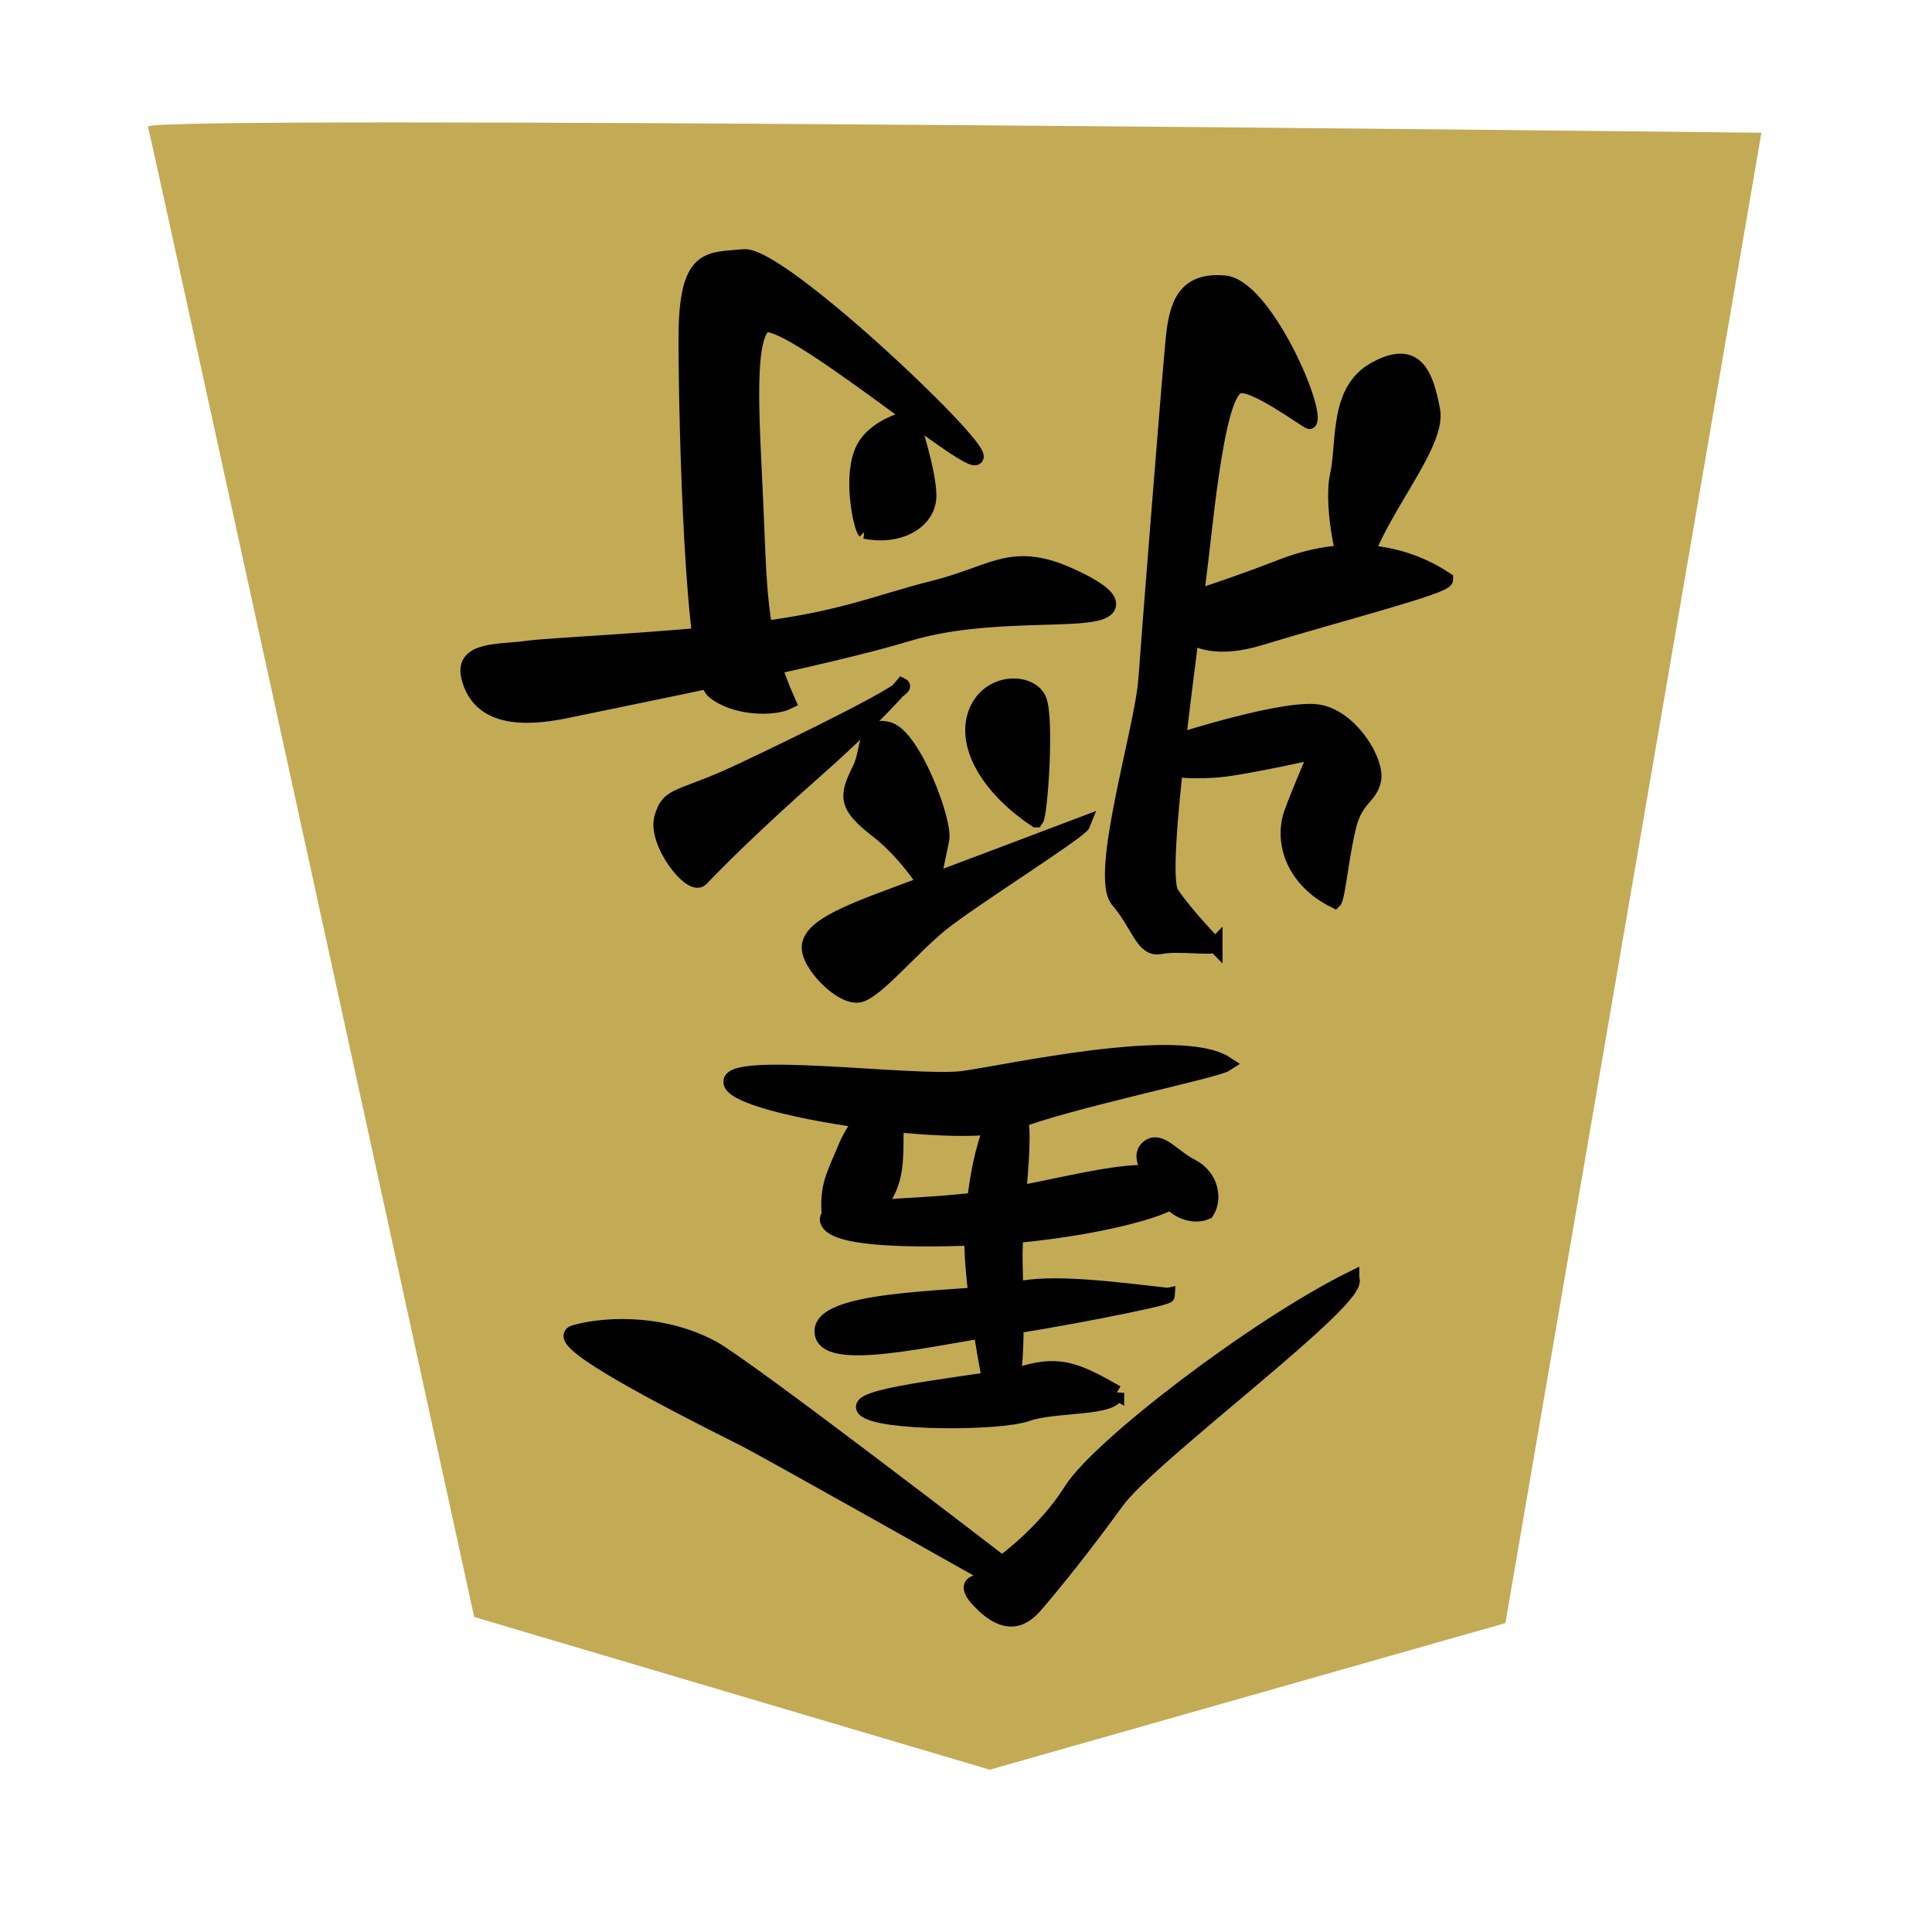
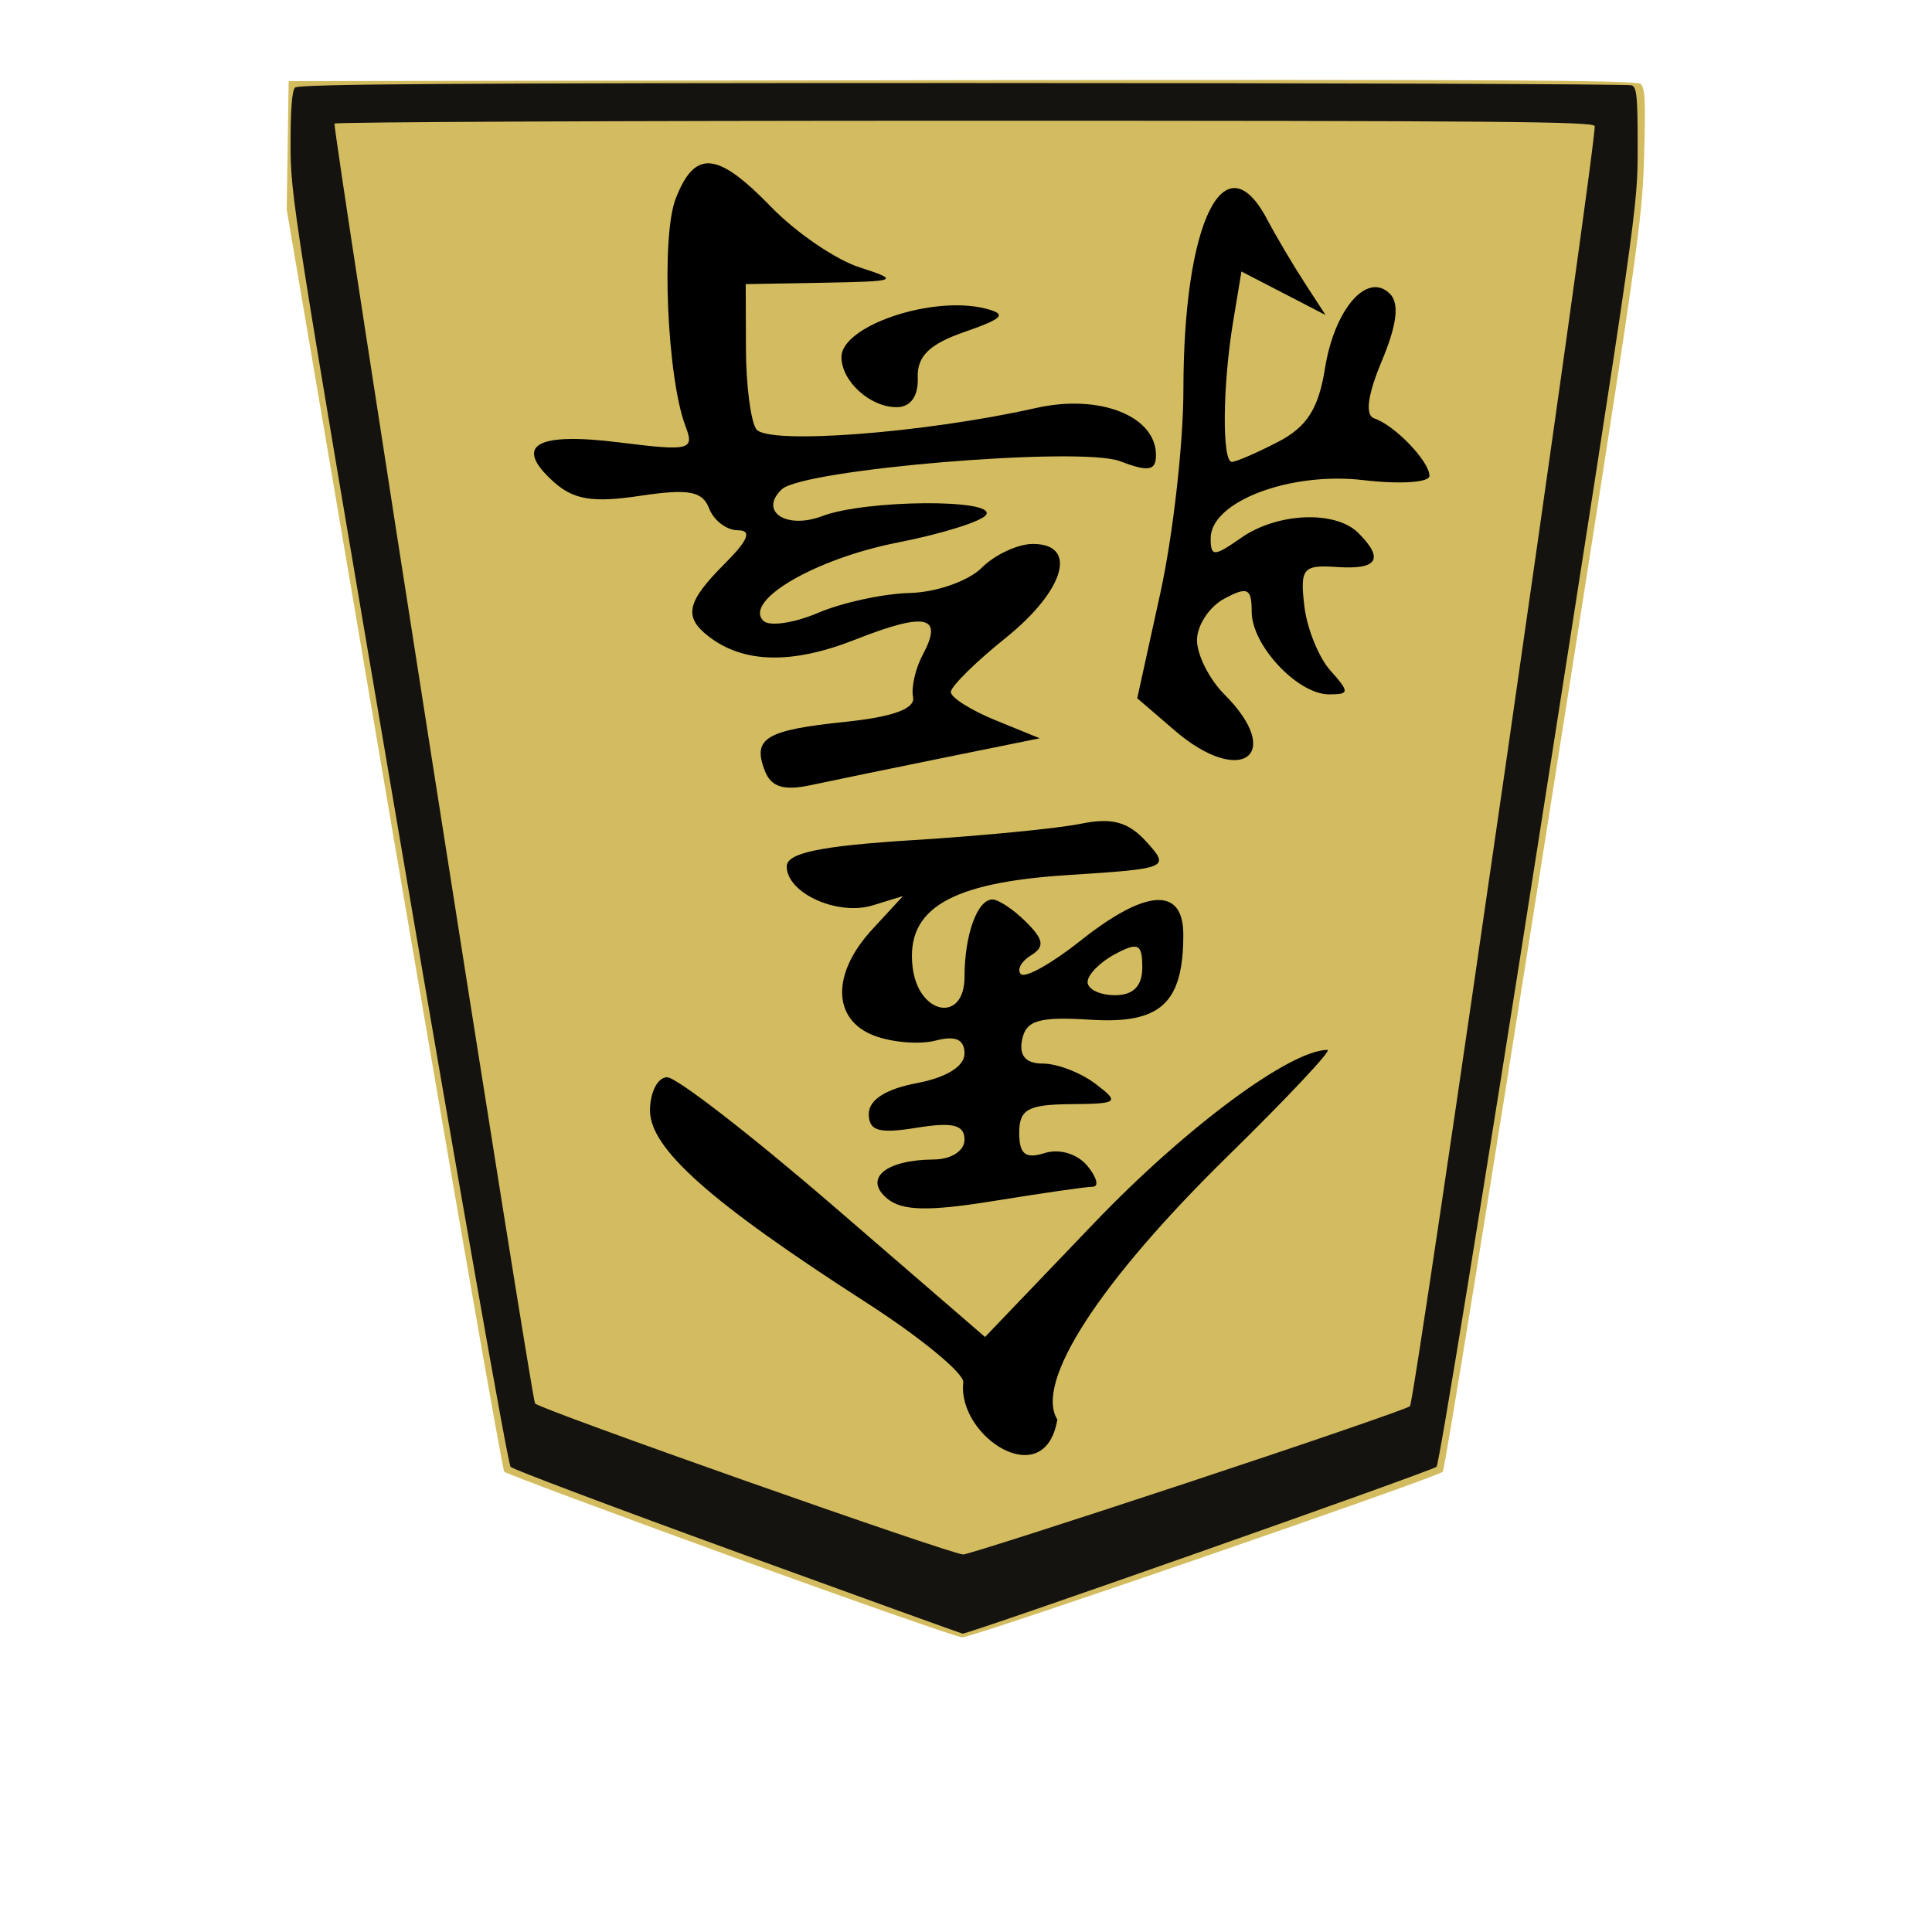
- <svg xmlns="http://www.w3.org/2000/svg" version="1.1" width="128" height="128" id="svg2">
-   <defs id="defs4" />
-   <g id="layer1" transform="matrix(-1,0,0,-1,126.5034,125.3586)">
-     <g id="g10964">
-       <path d="m 9.805,116.565 c 0,0 107.126,1.214 106.894,0.405 C 116.466,116.16 95.087,18.228 95.087,18.228 L 60.928,8.111 26.768,17.823 9.805,116.565 z" id="path2800" style="fill:#c3aa55;fill-opacity:1;fill-rule:evenodd;stroke:none" />
-       <g transform="translate(-0.47018,-0.23509)" id="g2841">
-         <path d="m 55.224,71.001 c 0,0 9.119,-3.457 12.542,-4.724 3.423,-1.267 5.463,-2.168 5.587,-3.36 0.124,-1.192 -2.225,-3.568 -3.374,-3.224 -1.148,0.344 -3.375,3.073 -5.349,4.676 -1.974,1.603 -9.216,6.142 -9.406,6.632 z" id="path1340" style="fill:#000000;fill-opacity:1;fill-rule:evenodd;stroke:#000000;stroke-width:1px;stroke-linecap:butt;stroke-linejoin:miter;stroke-opacity:1" />
-         <g id="g2829">
-           <path d="m 74.759,79.101 c 1.881,4.232 1.881,6.818 2.116,12.46 0.235,5.642 0.717,11.256 -0.458,12.431 -1.175,1.175 -13.882,-9.61 -14.117,-8.67 -0.235,0.94 13.039,13.498 15.39,13.262 2.351,-0.235 3.83,0.195 3.83,-5.447 0,-5.642 -0.413,-22.155 -1.824,-23.331 -1.411,-1.175 -3.997,-1.175 -4.937,-0.705 z" id="path1330" style="fill:#000000;fill-opacity:1;fill-rule:evenodd;stroke:#000000;stroke-width:1px;stroke-linecap:butt;stroke-linejoin:miter;stroke-opacity:1" />
-           <path d="m 56.892,87.8 c 3.291,1.175 4.467,-0.235 8.228,-1.175 3.761,-0.94 6.101,-2.087 12.213,-2.793 6.112,-0.705 13.177,-0.969 14.822,-1.204 1.646,-0.235 4.232,0 3.761,-1.881 -0.47,-1.881 -2.047,-3.165 -6.514,-2.225 -4.467,0.94 -17.133,3.429 -22.54,5.075 -5.407,1.646 -11.961,0.677 -13.137,1.617 -1.175,0.94 3.165,2.586 3.165,2.586 z" id="path1332" style="fill:#000000;fill-opacity:1;fill-rule:evenodd;stroke:#000000;stroke-width:1px;stroke-linecap:butt;stroke-linejoin:miter;stroke-opacity:1" />
-           <path d="m 69.667,90.397 c -2.351,-0.47 -4.232,0.705 -4.232,2.351 0,1.646 1.175,5.172 1.175,5.172 0,0 2.586,-0.47 3.291,-2.351 0.705,-1.881 -1e-6,-4.937 -0.235,-5.172 z" id="path1334" style="fill:#000000;fill-opacity:1;fill-rule:evenodd;stroke:#000000;stroke-width:1px;stroke-linecap:butt;stroke-linejoin:miter;stroke-opacity:1" />
-           <path d="m 67.2,80.163 c 0,0 1.819,-2.156 5.815,-5.682 3.997,-3.526 6.571,-6.112 7.511,-7.11 0.645,-0.684 3.068,2.408 2.598,4.054 -0.47,1.646 -1.175,1.175 -5.172,3.056 -4.426,2.083 -11.222,5.447 -10.752,5.682 z" id="path1336" style="fill:#000000;fill-opacity:1;fill-rule:evenodd;stroke:#000000;stroke-width:1px;stroke-linecap:butt;stroke-linejoin:miter;stroke-opacity:1" />
-           <path d="m 65.286,66.447 c 0,0 1.439,2.477 3.555,4.122 2.116,1.646 2.087,2.225 1.147,4.106 -0.566,1.132 -0.235,3.056 -1.881,2.586 -1.646,-0.47 -3.761,-6.112 -3.526,-7.288 0.235,-1.175 0.705,-3.291 0.705,-3.526 z" id="path1338" style="fill:#000000;fill-opacity:1;fill-rule:evenodd;stroke:#000000;stroke-width:1px;stroke-linecap:butt;stroke-linejoin:miter;stroke-opacity:1" />
-           <path d="m 46.479,62.989 c 0,0 1.95,2.007 2.89,3.417 0.94,1.411 -1.382,16.886 -2.087,23.234 -0.705,6.347 -1.358,9.886 -2.299,10.356 -0.94,0.47 -4.742,-2.432 -4.782,-2.322 -0.407,1.103 3.056,8.933 5.642,9.169 2.586,0.235 3.165,-1.342 3.4,-3.693 0.235,-2.351 1.577,-19.277 1.812,-22.569 0.235,-3.291 3.251,-12.999 1.84,-14.644 -1.411,-1.646 -1.629,-3.291 -2.804,-3.056 -1.175,0.235 -3.377,-0.126 -3.612,0.109 z" id="path1342" style="fill:#000000;fill-opacity:1;fill-rule:evenodd;stroke:#000000;stroke-width:1px;stroke-linecap:butt;stroke-linejoin:miter;stroke-opacity:1" />
-           <path d="m 31.198,87.204 c 2.873,1.909 6.663,2.477 10.895,0.831 4.232,-1.646 7.511,-2.586 7.511,-2.586 0,0 -0.705,-3.761 -6.112,-2.116 -5.407,1.646 -12.294,3.4 -12.294,3.871 z" id="path1344" style="fill:#000000;fill-opacity:1;fill-rule:evenodd;stroke:#000000;stroke-width:1px;stroke-linecap:butt;stroke-linejoin:miter;stroke-opacity:1" />
-           <path d="m 36.909,86.624 c 0,3.761 -5.322,9.18 -4.851,11.766 0.47,2.586 1.216,4.151 3.802,2.74 2.586,-1.411 2.017,-4.847 2.5,-7.024 0.47,-2.116 -0.511,-7.012 -1.451,-7.483 z" id="path1346" style="fill:#000000;fill-opacity:1;fill-rule:evenodd;stroke:#000000;stroke-width:1px;stroke-linecap:butt;stroke-linejoin:miter;stroke-opacity:1" />
-           <path d="m 38.555,65.936 c 2.821,1.411 3.526,3.997 2.821,5.877 -0.705,1.881 -1.646,3.997 -1.646,3.997 0,0 4.232,-0.94 6.112,-1.175 1.881,-0.235 3.526,10e-7 3.526,10e-7 l -0.47,1.881 c 0,0 -7.288,2.351 -9.404,1.881 -2.116,-0.47 -3.761,-3.291 -3.526,-4.467 0.235,-1.175 1.175,-1.175 1.646,-3.056 0.47,-1.881 0.705,-4.467 0.94,-4.937 z" id="path1348" style="fill:#000000;fill-opacity:1;fill-rule:evenodd;stroke:#000000;stroke-width:1px;stroke-linecap:butt;stroke-linejoin:miter;stroke-opacity:1" />
-           <path d="m 58.339,71.279 c 3.328,2.226 4.912,5.196 3.867,7.353 -0.944,1.951 -3.559,1.86 -4.07,0.588 -0.511,-1.272 -0.081,-7.566 0.202,-7.941 z" id="path1350" style="fill:#000000;fill-opacity:1;fill-rule:evenodd;stroke:#000000;stroke-width:1px;stroke-linecap:butt;stroke-linejoin:miter;stroke-opacity:1" />
-         </g>
+ <svg xmlns="http://www.w3.org/2000/svg" id="svg3404" version="1.1" width="512" height="512">
+   <defs id="defs3408" />
+   <g id="g3414">
+     <g id="g3078">
+       <path id="path3418" d="m 193.506,412.369 c -32.447,-11.801 -59.388,-21.85 -59.87,-22.332 -0.482,-0.482 -13.653,-75.95 -29.269,-167.706 L 75.974,55.5 76.237,38.5 76.5,21.5 254.894,21.247 c 138.631,-0.196 178.72,0.018 179.855,0.96 1.219,1.011 1.377,4.21 0.956,19.253 -0.491,17.522 -1.252,22.774 -26.495,182.88 -14.294,90.662 -26.377,165.222 -26.85,165.689 -1.533,1.514 -124.744,43.974 -127.343,43.883 -1.384,-0.048 -29.064,-9.743 -61.511,-21.544 z" style="fill:#d3bc5f" />
+       <g transform="matrix(-1.089783,0,0,-1.089783,-142.8524,511.8041)" id="g3097">
+         <path style="fill:#000000" d="m -318.683,419.246 c -5.987,-6.178 -15.634,-12.759 -21.436,-14.625 -9.863,-3.172 -9.305,-3.415 8.571,-3.733 l 19.121,-0.339 -0.051,-15.796 c -0.028,-8.688 -1.15,-17.444 -2.494,-19.458 -2.592,-3.885 -40.777,-1.004 -68.094,5.137 -15.386,3.459 -29.123,-1.94 -29.123,-11.446 0,-3.844 1.789,-4.149 8.77,-1.495 9.606,3.652 77.086,-1.965 82.223,-6.845 5.652,-5.368 -1.107,-9.829 -9.854,-6.503 -10.466,3.979 -42.267,4.236 -39.848,0.322 0.978,-1.582 10.697,-4.632 21.598,-6.776 19.958,-3.926 37.452,-14.13 32.591,-19.008 -1.442,-1.447 -7.427,-0.583 -13.302,1.92 -5.874,2.503 -15.918,4.68 -22.32,4.838 -6.401,0.158 -14.258,2.906 -17.458,6.107 -3.201,3.201 -8.812,5.819 -12.47,5.819 -11.045,0 -7.762,-11.296 6.651,-22.878 7.316,-5.879 13.302,-11.787 13.302,-13.129 0,-1.342 -4.863,-4.423 -10.808,-6.846 l -10.808,-4.407 23.278,-4.72 c 12.803,-2.596 27.376,-5.598 32.385,-6.67 6.643,-1.423 9.678,-0.462 11.218,3.553 3.021,7.872 -0.233,9.829 -19.698,11.847 -11.532,1.196 -16.964,3.195 -16.378,6.027 0.482,2.331 -0.588,6.974 -2.377,10.317 -5.068,9.47 -0.772,10.422 16.427,3.643 15.447,-6.089 27.257,-5.801 35.786,0.872 6.017,4.708 5.183,8.365 -4.006,17.553 -5.776,5.776 -6.718,8.162 -3.221,8.162 2.718,0 5.856,2.383 6.973,5.295 1.627,4.239 4.98,4.853 16.818,3.077 11.504,-1.725 16.18,-0.956 21.063,3.463 9.768,8.84 4.329,12.074 -16.029,9.53 -17.177,-2.146 -18.328,-1.866 -16.109,3.916 4.482,11.68 5.977,46.185 2.398,55.36 -4.688,12.02 -10.085,11.536 -23.29,-2.087 z m -120.51,-2.901 c -2.178,-4.115 -6.27,-11.042 -9.094,-15.393 l -5.134,-7.911 10.225,5.288 10.225,5.288 2.04,-12.342 c 2.551,-15.431 2.707,-33.957 0.286,-33.957 -1.005,0 -6.041,2.179 -11.191,4.842 -7.043,3.642 -9.878,8.067 -11.444,17.858 -2.322,14.521 -10.296,23.683 -15.811,18.167 -2.332,-2.332 -1.712,-7.48 1.96,-16.268 3.519,-8.421 4.15,-13.263 1.831,-14.036 -4.958,-1.653 -13.398,-10.453 -13.398,-13.969 0,-1.612 7.215,-2.077 16.033,-1.032 17.865,2.116 37.174,-5.221 37.174,-14.125 0,-4.546 -0.792,-4.537 -7.391,0.086 -8.799,6.163 -22.958,6.752 -28.524,1.186 -6.332,-6.332 -4.702,-8.949 5.154,-8.275 8.306,0.569 9.04,-0.289 8.006,-9.35 -0.626,-5.487 -3.477,-12.595 -6.335,-15.796 -4.724,-5.291 -4.696,-5.819 0.307,-5.819 7.641,0 18.805,11.915 18.805,20.07 0,5.737 1.013,6.226 6.651,3.208 3.658,-1.958 6.651,-6.5 6.651,-10.093 0,-3.594 -2.993,-9.527 -6.651,-13.185 -14.781,-14.781 -4.012,-22.62 12.07,-8.786 l 9.116,7.841 -5.605,25.508 c -3.083,14.029 -5.613,36.314 -5.623,49.523 -0.032,40.853 -9.953,61.089 -20.334,41.473 z m 68.572,-21.72 c -5.457,-1.362 -4.562,-2.386 4.988,-5.706 8.594,-2.987 11.57,-5.91 11.375,-11.172 -0.166,-4.477 1.75,-7.126 5.154,-7.126 6.458,0 13.399,6.314 13.399,12.187 0,7.583 -22.022,15.036 -34.917,11.817 z m -39.262,-129.707 c -5.746,-6.349 -5.379,-6.503 19.215,-8.082 28.583,-1.834 39.317,-8.206 37.663,-22.356 -1.361,-11.643 -12.628,-13.767 -12.628,-2.38 0,10.169 -3.109,18.806 -6.769,18.806 -1.503,0 -5.194,-2.462 -8.203,-5.471 -4.337,-4.337 -4.578,-6.023 -1.165,-8.133 2.368,-1.464 3.457,-3.51 2.42,-4.548 -1.038,-1.038 -7.56,2.622 -14.494,8.133 -15.913,12.646 -24.995,13.186 -24.995,1.487 0,-16.719 5.51,-21.785 22.526,-20.711 12.554,0.792 15.71,-0.124 16.676,-4.842 0.799,-3.903 -0.87,-5.819 -5.068,-5.819 -3.442,0 -9.164,-2.197 -12.714,-4.882 -6.049,-4.575 -5.671,-4.889 6.015,-4.988 10.355,-0.088 12.47,-1.272 12.47,-6.981 0,-5.188 -1.517,-6.393 -6.181,-4.913 -3.568,1.133 -7.958,-0.178 -10.383,-3.101 -2.311,-2.785 -2.897,-5.075 -1.301,-5.088 1.596,-0.014 12.406,-1.567 24.023,-3.452 15.85,-2.572 22.321,-2.431 25.929,0.563 5.867,4.869 0.443,9.435 -11.303,9.515 -4.265,0.029 -7.482,2.106 -7.482,4.83 0,3.605 2.86,4.315 11.639,2.89 9.202,-1.493 11.639,-0.785 11.639,3.384 0,3.393 -4.149,6.051 -11.639,7.456 -7.18,1.347 -11.639,4.101 -11.639,7.189 0,3.454 2.173,4.438 7.008,3.173 3.854,-1.008 10.588,-0.471 14.964,1.193 10.203,3.879 10.409,15.068 0.474,25.835 l -7.482,8.11 7.357,-2.26 c 8.551,-2.627 20.91,2.969 20.91,9.468 0,3.288 -8.157,4.985 -30.76,6.398 -16.918,1.058 -35.283,2.853 -40.811,3.988 -7.534,1.548 -11.518,0.444 -15.909,-4.408 z m 14.321,-34.082 c 0,-1.765 -2.993,-3.208 -6.651,-3.208 -4.472,0 -6.651,2.217 -6.651,6.768 0,5.737 1.013,6.226 6.651,3.208 3.658,-1.958 6.651,-5.003 6.651,-6.768 z m -34.144,-42.282 c 31.307,-30.688 47.121,-55.12 41.502,-64.118 3.043,-18.1 24.374,-4.138 22.87,9.027 -0.269,2.164 10.403,10.941 23.715,19.505 37.785,24.307 52.47,37.354 52.47,46.617 0,4.45 -1.876,8.091 -4.168,8.091 -2.293,0 -20.624,-14.211 -40.736,-31.581 l -36.568,-31.581 -26.603,27.787 c -22.188,23.175 -47.617,42.026 -56.689,42.026 -1.146,0 9.747,-11.597 24.207,-25.772 z" id="path3095" />
      </g>
-       <g transform="matrix(1.103193,0,0,1.108159,-5.830971,-4.768402)" id="g2817">
-         <path d="m 38.77,40.981 c 5.882,-2.91 15.211,-10.043 16.845,-12.637 1.634,-2.594 4.166,-4.373 4.166,-4.373 0,0 15.416,11.815 17.398,12.867 3.258,1.729 6.864,1.348 8.293,0.915 1.43,-0.432 -5.324,-3.924 -10.168,-6.335 -1.331,-0.663 -15.728,-8.745 -15.728,-8.745 0,0 3.23,0.798 1.596,-0.932 -1.634,-1.729 -2.667,-1.142 -3.421,-0.266 -1.073,1.247 -2.808,3.36 -4.85,6.17 -2.043,2.81 -14.925,12.221 -14.131,13.335 z" id="path2088" style="fill:#000000;fill-opacity:1;fill-rule:evenodd;stroke:#000000;stroke-width:0.894px;stroke-linecap:butt;stroke-linejoin:miter;stroke-opacity:1" />
-         <g transform="matrix(0.99937,0.03548559,-0.03548559,0.99937,1.642572,-3.68305)" id="g2807">
-           <path d="m 67.823,46.213 c -2.161,1.829 -1.164,4.322 -1.496,6.151 -0.339,1.865 2.03,0.202 2.992,-2.327 0.688,-1.808 0.997,-2.327 0.831,-3.99 -0.855,-1.961 -2.161,0.166 -2.327,0.166 z" id="path1343" style="fill:#000000;fill-opacity:1;fill-rule:evenodd;stroke:#000000;stroke-width:1px;stroke-linecap:butt;stroke-linejoin:miter;stroke-opacity:1" />
-           <g transform="translate(0.117545,-0.117545)" id="g2799">
-             <path d="m 59.628,34.813 c -1.43,0.432 -1.021,5.188 -0.817,8.863 0.204,3.675 -0.817,9.512 0.613,9.296 1.43,-0.216 2.043,-4.756 2.043,-7.782 0,-3.026 -1.634,-9.944 -1.838,-10.377 z" id="path2078" style="fill:#000000;fill-opacity:1;fill-rule:evenodd;stroke:#000000;stroke-width:0.894px;stroke-linecap:butt;stroke-linejoin:miter;stroke-opacity:1" />
-             <path d="m 52.441,36.111 c 2.349,1.241 3.459,1.662 5.501,1.014 2.043,-0.649 10.436,-1.647 9.619,-2.511 -0.817,-0.865 -8.151,-0.599 -9.785,0.05 -1.634,0.649 -5.259,0.45 -5.335,1.448 z" id="path2080" style="fill:#000000;fill-opacity:1;fill-rule:evenodd;stroke:#000000;stroke-width:0.894px;stroke-linecap:butt;stroke-linejoin:miter;stroke-opacity:1" />
-             <path d="m 49.591,42.047 c 2.86,0.216 7.15,0.648 9.192,-7.34e-4 2.043,-0.649 11.481,-0.686 11.481,-2.848 0,-2.162 -7.083,-0.062 -10.66,0.52 -2.461,0.401 -10.014,2.113 -10.014,2.329 z" id="path2082" style="fill:#000000;fill-opacity:1;fill-rule:evenodd;stroke:#000000;stroke-width:0.894px;stroke-linecap:butt;stroke-linejoin:miter;stroke-opacity:1" />
-             <path d="m 48.912,48.299 c 0.789,2.344 6.442,0.149 11.253,-0.765 4.993,-0.948 10.403,-0.699 9.995,-1.78 -0.409,-1.081 -5.03,-1.015 -9.818,-0.615 -4.609,0.385 -11.263,1.946 -11.429,3.16 z" id="path2084" style="fill:#000000;fill-opacity:1;fill-rule:evenodd;stroke:#000000;stroke-width:0.894px;stroke-linecap:butt;stroke-linejoin:miter;stroke-opacity:1" />
-             <path d="m 46.56,55.998 c 2.86,1.729 13.32,-1.023 15.78,-1.43 2.856,-0.472 14.514,0.718 13.901,-0.795 C 75.628,52.26 62.003,50.76 59.144,52.057 56.284,53.354 47.173,55.566 46.56,55.998 z" id="path2086" style="fill:#000000;fill-opacity:1;fill-rule:evenodd;stroke:#000000;stroke-width:0.894px;stroke-linecap:butt;stroke-linejoin:miter;stroke-opacity:1" />
-             <path d="m 47.551,47.252 c -0.351,0.612 -0.224,1.831 0.974,2.397 1.129,0.533 1.848,1.481 2.382,1.099 0.745,-0.534 -0.541,-1.698 -1.083,-2.597 -0.541,-0.899 -1.624,-1.199 -2.273,-0.899 z" id="path2071" style="fill:#000000;fill-opacity:1;fill-rule:evenodd;stroke:#000000;stroke-width:1.251px;stroke-linecap:butt;stroke-linejoin:miter;stroke-opacity:1" />
-           </g>
-         </g>
-       </g>
+       <path id="path3416" d="M 195.527,411.422 C 163.091,399.63 135.997,389.423 135.316,388.741 134.62,388.042 121.612,314.252 105.54,219.824 77.582,55.568 77,51.864 77,38.274 77,28.816 77.382,24.018 78.2,23.2 79.124,22.276 119.782,22 255.118,22 c 96.645,0 176.43,0.273 177.3,0.607 1.351,0.518 1.582,2.933 1.582,16.535 0,15.909 -0.032,16.131 -26.046,182.143 -14.701,93.817 -26.57,166.74 -27.25,167.421 -1.064,1.066 -124.15,44.399 -125.621,44.226 -0.321,-0.038 -27.122,-9.717 -59.557,-21.509 z m 119.241,-18.52 c 31.753,-10.504 58.253,-19.616 58.889,-20.25 1.325,-1.321 49.771,-337.097 48.946,-339.246 C 422.142,32.206 397.743,32 255.59,32 164.031,32 88.91,32.337 88.656,32.75 88.037,33.756 140.731,370.107 141.793,371.927 c 0.821,1.407 110.043,39.932 113.474,40.025 0.972,0.026 27.747,-8.546 59.5,-19.05 z" style="fill:#151310" />
    </g>
  </g>
</svg>
